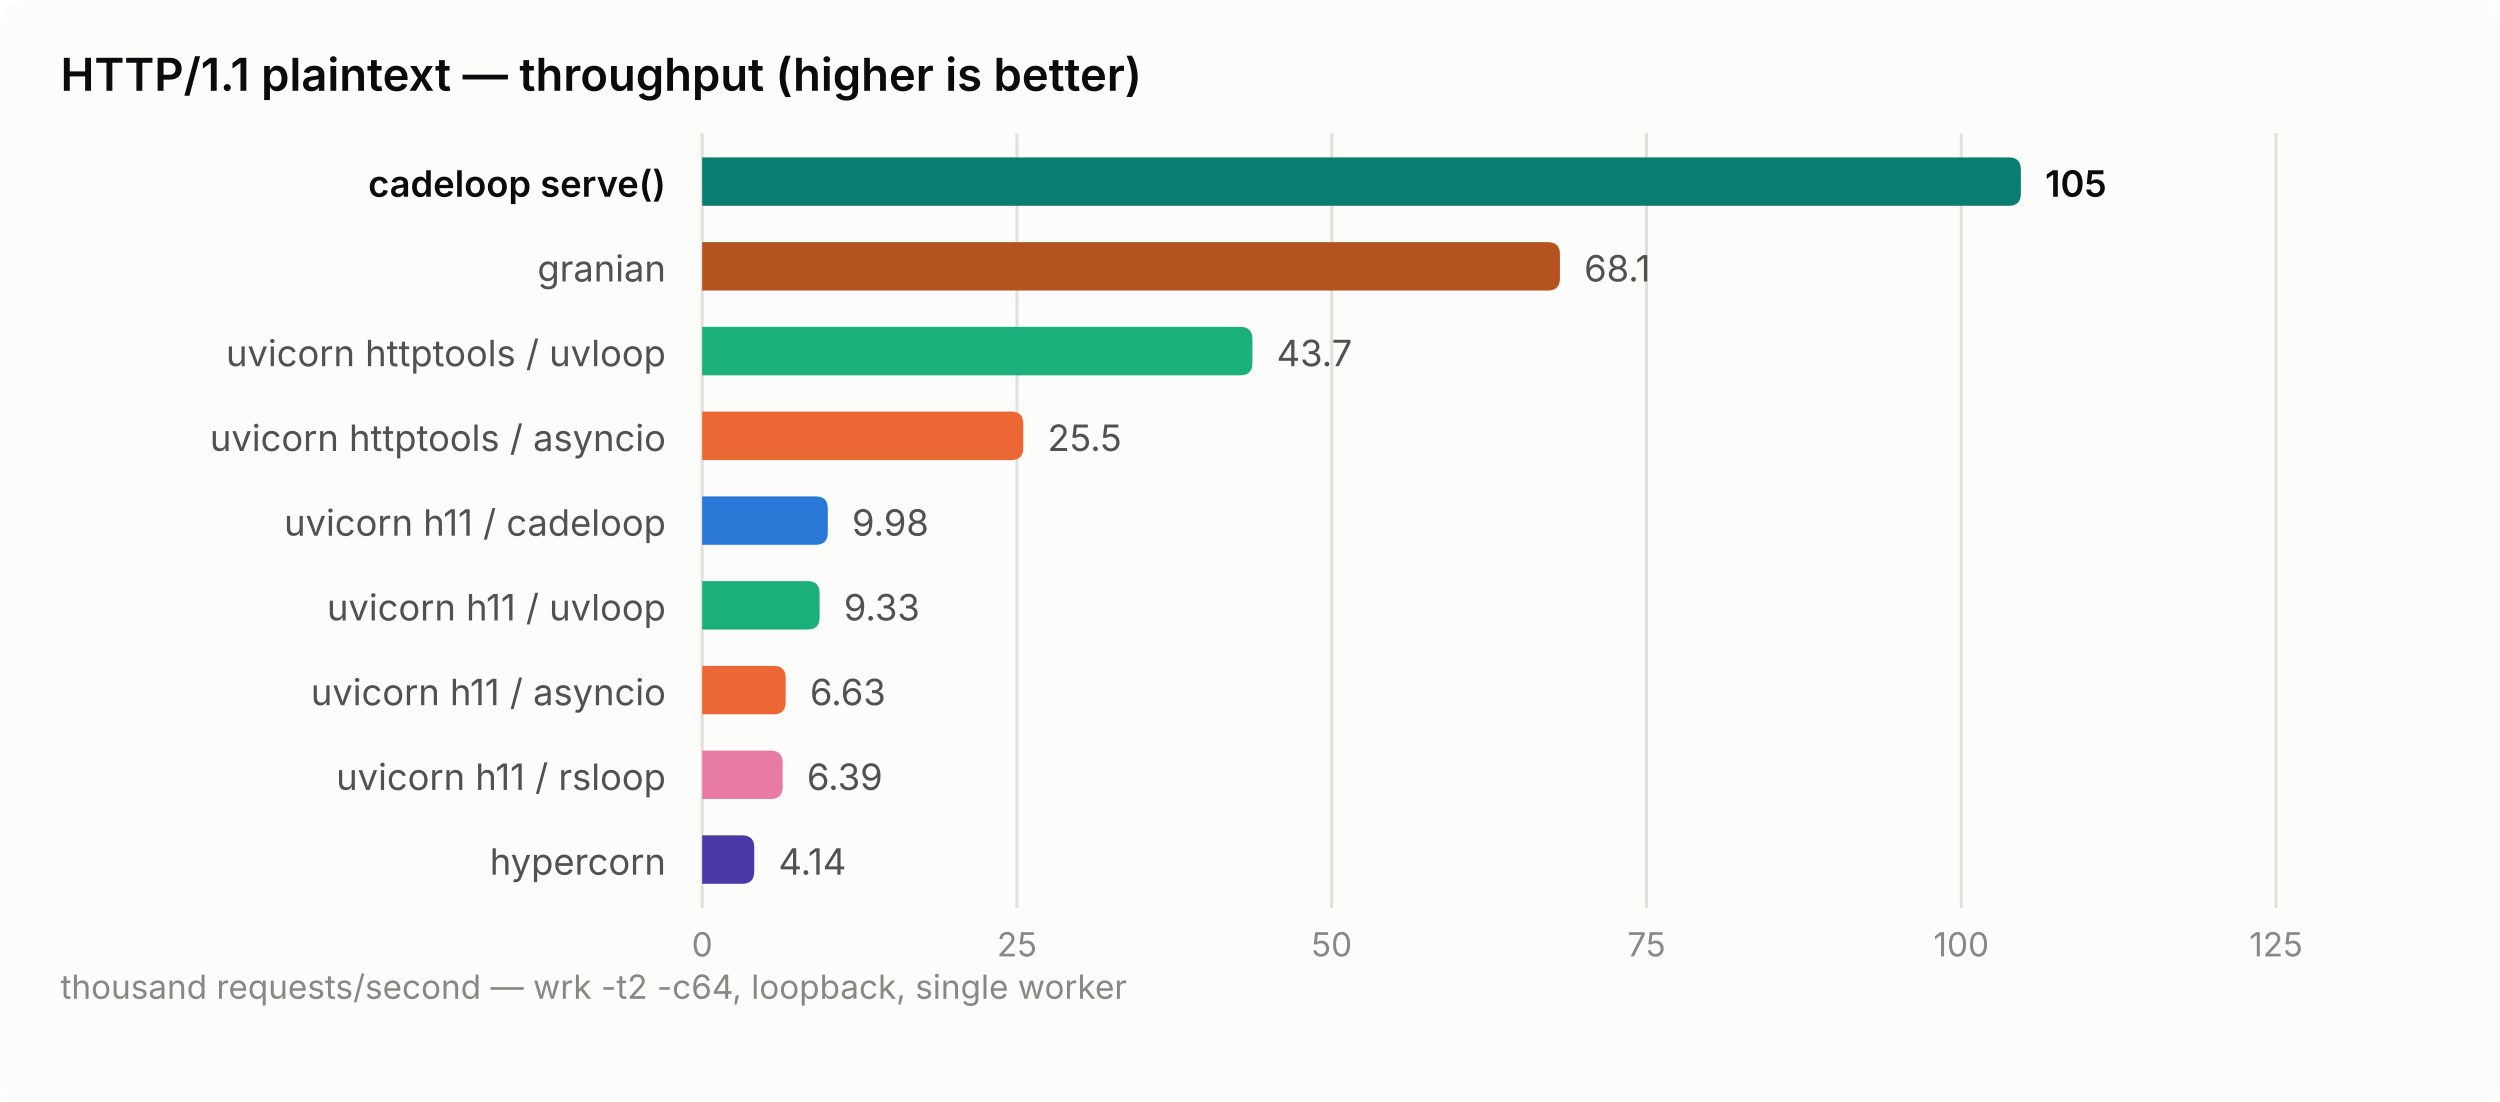
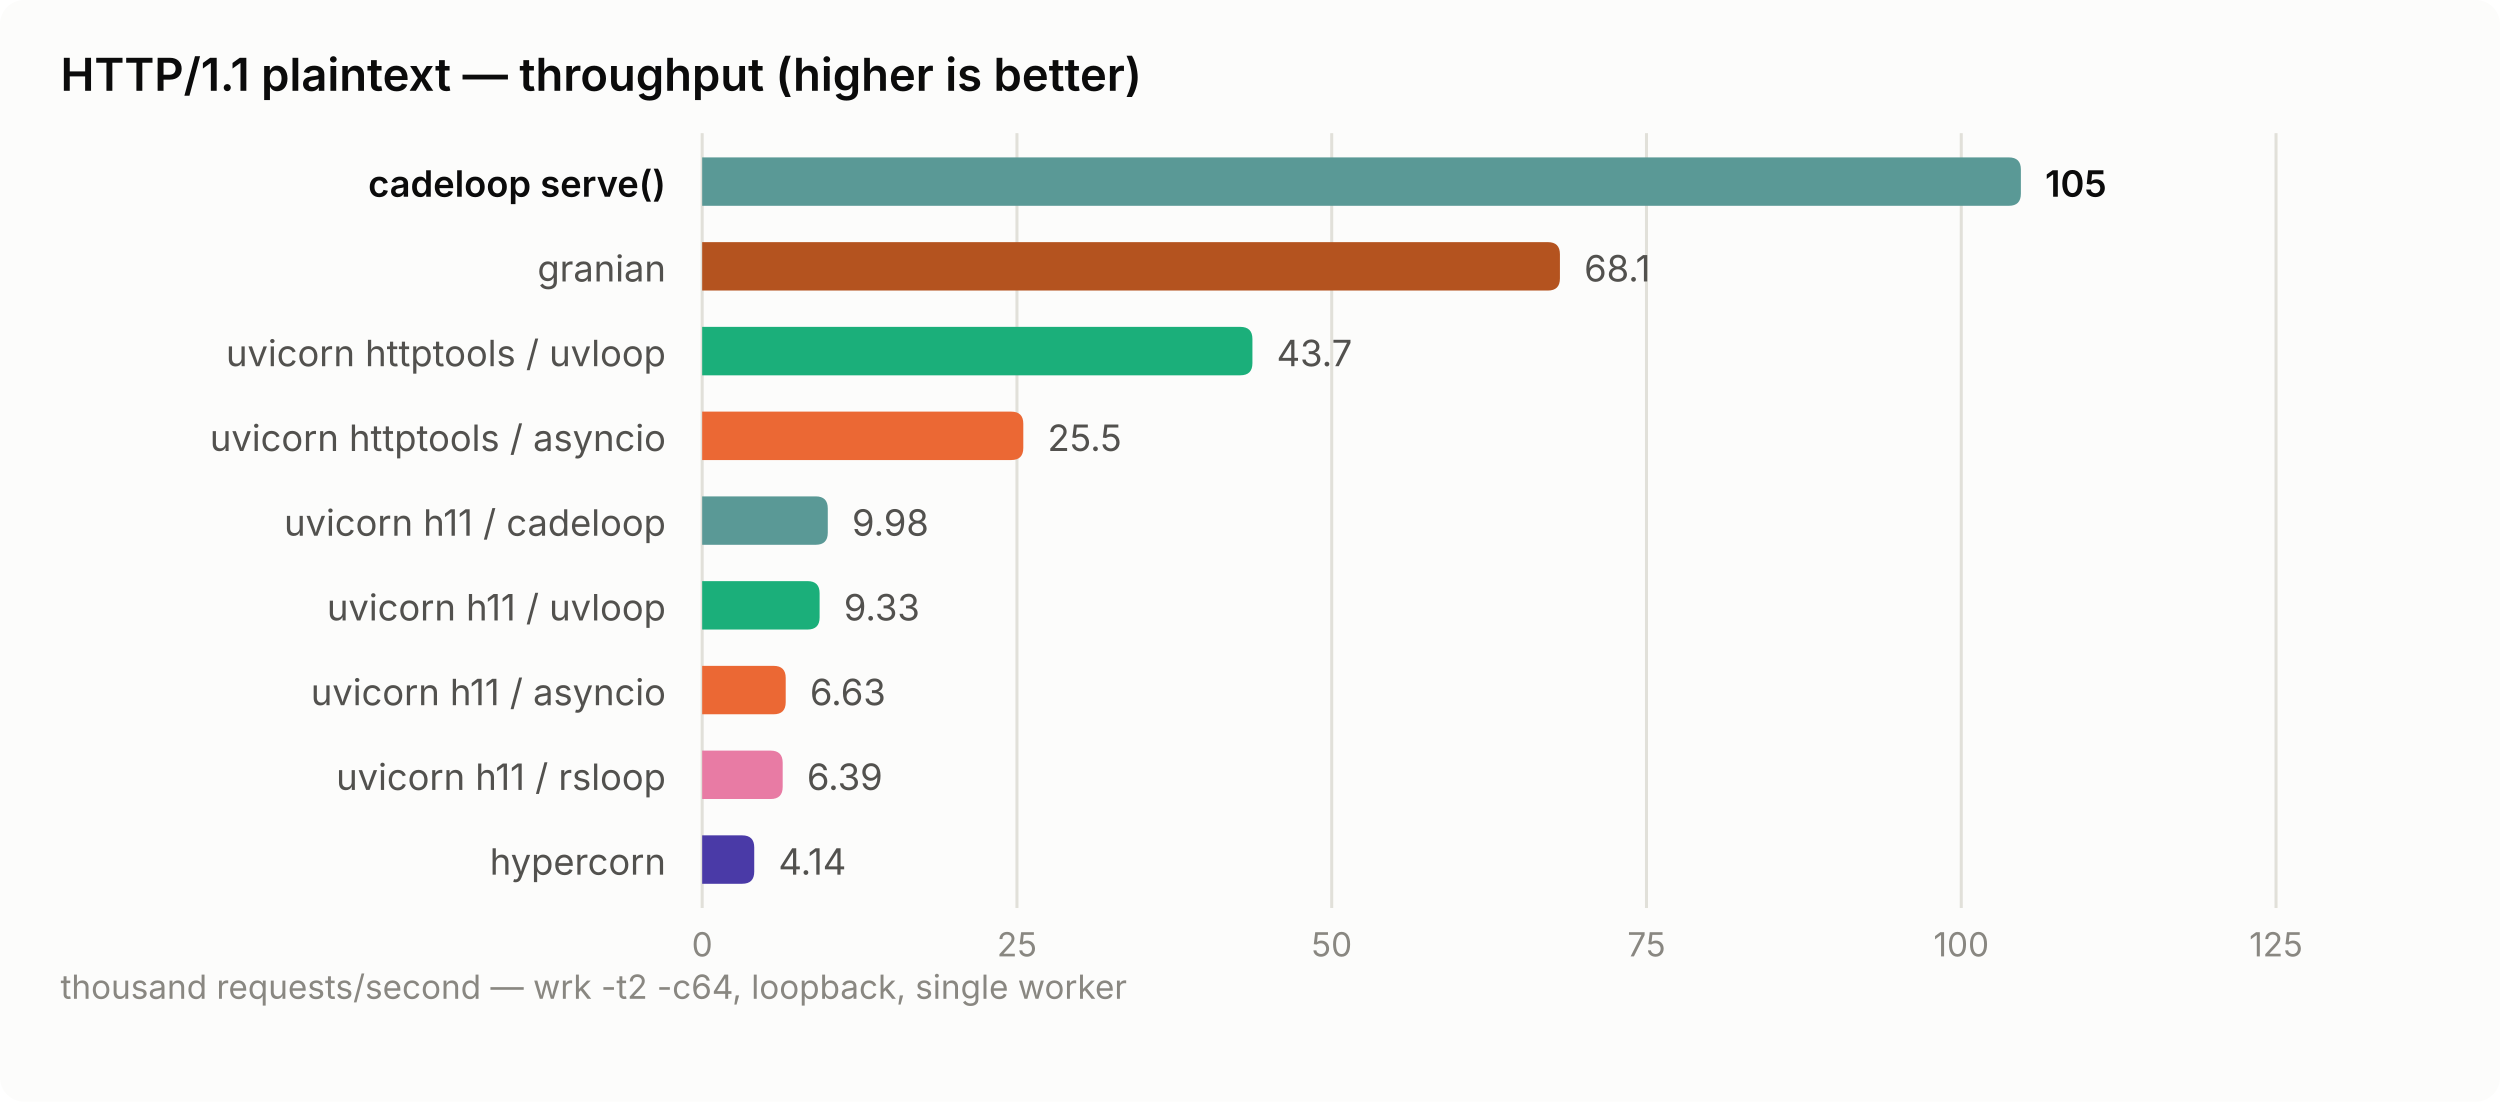
<svg xmlns="http://www.w3.org/2000/svg" viewBox="0 0 826 364" width="826" height="364" font-family="system-ui, -apple-system, 'Segoe UI', sans-serif">
  <rect width="826" height="364" fill="#fcfcfb" rx="8" />
  <text x="20" y="30" font-size="15" font-weight="600" fill="#0b0b0b">HTTP/1.1 plaintext — throughput (higher is better)</text>
  <line x1="232.0" y1="44" x2="232.0" y2="300" stroke="#e1e0d9" stroke-width="1" />
  <text x="232.0" y="316" font-size="11" fill="#898781" text-anchor="middle">0</text>
  <line x1="336.0" y1="44" x2="336.0" y2="300" stroke="#e1e0d9" stroke-width="1" />
  <text x="336.0" y="316" font-size="11" fill="#898781" text-anchor="middle">25</text>
  <line x1="440.0" y1="44" x2="440.0" y2="300" stroke="#e1e0d9" stroke-width="1" />
  <text x="440.0" y="316" font-size="11" fill="#898781" text-anchor="middle">50</text>
  <line x1="544.0" y1="44" x2="544.0" y2="300" stroke="#e1e0d9" stroke-width="1" />
  <text x="544.0" y="316" font-size="11" fill="#898781" text-anchor="middle">75</text>
  <line x1="648.0" y1="44" x2="648.0" y2="300" stroke="#e1e0d9" stroke-width="1" />
  <text x="648.0" y="316" font-size="11" fill="#898781" text-anchor="middle">100</text>
  <line x1="752.0" y1="44" x2="752.0" y2="300" stroke="#e1e0d9" stroke-width="1" />
  <text x="752.0" y="316" font-size="11" fill="#898781" text-anchor="middle">125</text>
  <text x="220" y="65" font-size="12" font-weight="600" fill="#0b0b0b" text-anchor="end">cadeloop serve()</text>
-   <path d="M232.0,52.0 h431.7 q4.0,0 4.0,4.0 v8.0 q0,4.0 -4.0,4.0 h-431.7 z" fill="#0a7d72" />
+   <path d="M232.0,52.0 h431.7 q4.0,0 4.0,4.0 v8.0 q0,4.0 -4.0,4.0 h-431.7 z" fill="#5a9996" />
  <rect x="232.0" y="51.0" width="0" height="0" fill="#fcfcfb" />
  <text x="675.7" y="65" font-size="12" font-weight="600" fill="#0b0b0b">105</text>
  <text x="220" y="93" font-size="12" font-weight="400" fill="#52514e" text-anchor="end">granian</text>
  <path d="M232.0,80.0 h279.4 q4.0,0 4.0,4.0 v8.0 q0,4.0 -4.0,4.0 h-279.4 z" fill="#b4531f" />
  <rect x="232.0" y="79.0" width="0" height="0" fill="#fcfcfb" />
  <text x="523.4" y="93" font-size="12" font-weight="400" fill="#52514e">68.1</text>
  <text x="220" y="121" font-size="12" font-weight="400" fill="#52514e" text-anchor="end">uvicorn httptools / uvloop</text>
  <path d="M232.0,108.0 h177.8 q4.0,0 4.0,4.0 v8.0 q0,4.0 -4.0,4.0 h-177.8 z" fill="#1baf7a" />
  <rect x="232.0" y="107.0" width="0" height="0" fill="#fcfcfb" />
  <text x="421.8" y="121" font-size="12" font-weight="400" fill="#52514e">43.7</text>
  <text x="220" y="149" font-size="12" font-weight="400" fill="#52514e" text-anchor="end">uvicorn httptools / asyncio</text>
  <path d="M232.0,136.0 h102.1 q4.0,0 4.0,4.0 v8.0 q0,4.0 -4.0,4.0 h-102.1 z" fill="#eb6834" />
  <rect x="232.0" y="135.0" width="0" height="0" fill="#fcfcfb" />
  <text x="346.1" y="149" font-size="12" font-weight="400" fill="#52514e">25.5</text>
  <text x="220" y="177" font-size="12" font-weight="400" fill="#52514e" text-anchor="end">uvicorn h11 / cadeloop</text>
-   <path d="M232.0,164.0 h37.5 q4.0,0 4.0,4.0 v8.0 q0,4.0 -4.0,4.0 h-37.5 z" fill="#2a78d6" />
+   <path d="M232.0,164.0 h37.5 q4.0,0 4.0,4.0 v8.0 q0,4.0 -4.0,4.0 h-37.5 z" fill="#5a9996" />
  <rect x="232.0" y="163.0" width="0" height="0" fill="#fcfcfb" />
  <text x="281.5" y="177" font-size="12" font-weight="400" fill="#52514e">9.98</text>
  <text x="220" y="205" font-size="12" font-weight="400" fill="#52514e" text-anchor="end">uvicorn h11 / uvloop</text>
  <path d="M232.0,192.0 h34.8 q4.0,0 4.0,4.0 v8.0 q0,4.0 -4.0,4.0 h-34.8 z" fill="#1baf7a" />
  <rect x="232.0" y="191.0" width="0" height="0" fill="#fcfcfb" />
  <text x="278.8" y="205" font-size="12" font-weight="400" fill="#52514e">9.33</text>
  <text x="220" y="233" font-size="12" font-weight="400" fill="#52514e" text-anchor="end">uvicorn h11 / asyncio</text>
  <path d="M232.0,220.0 h23.6 q4.0,0 4.0,4.0 v8.0 q0,4.0 -4.0,4.0 h-23.6 z" fill="#eb6834" />
  <rect x="232.0" y="219.0" width="0" height="0" fill="#fcfcfb" />
  <text x="267.6" y="233" font-size="12" font-weight="400" fill="#52514e">6.63</text>
  <text x="220" y="261" font-size="12" font-weight="400" fill="#52514e" text-anchor="end">uvicorn h11 / rsloop</text>
  <path d="M232.0,248.0 h22.6 q4.0,0 4.0,4.0 v8.0 q0,4.0 -4.0,4.0 h-22.6 z" fill="#e87ba4" />
  <rect x="232.0" y="247.0" width="0" height="0" fill="#fcfcfb" />
  <text x="266.6" y="261" font-size="12" font-weight="400" fill="#52514e">6.39</text>
  <text x="220" y="289" font-size="12" font-weight="400" fill="#52514e" text-anchor="end">hypercorn</text>
  <path d="M232.0,276.0 h13.2 q4.0,0 4.0,4.0 v8.0 q0,4.0 -4.0,4.0 h-13.2 z" fill="#4a3aa7" />
  <rect x="232.0" y="275.0" width="0" height="0" fill="#fcfcfb" />
  <text x="257.2" y="289" font-size="12" font-weight="400" fill="#52514e">4.14</text>
  <text x="20" y="330" font-size="11" fill="#898781">thousand requests/second — wrk -t2 -c64, loopback, single worker</text>
</svg>
